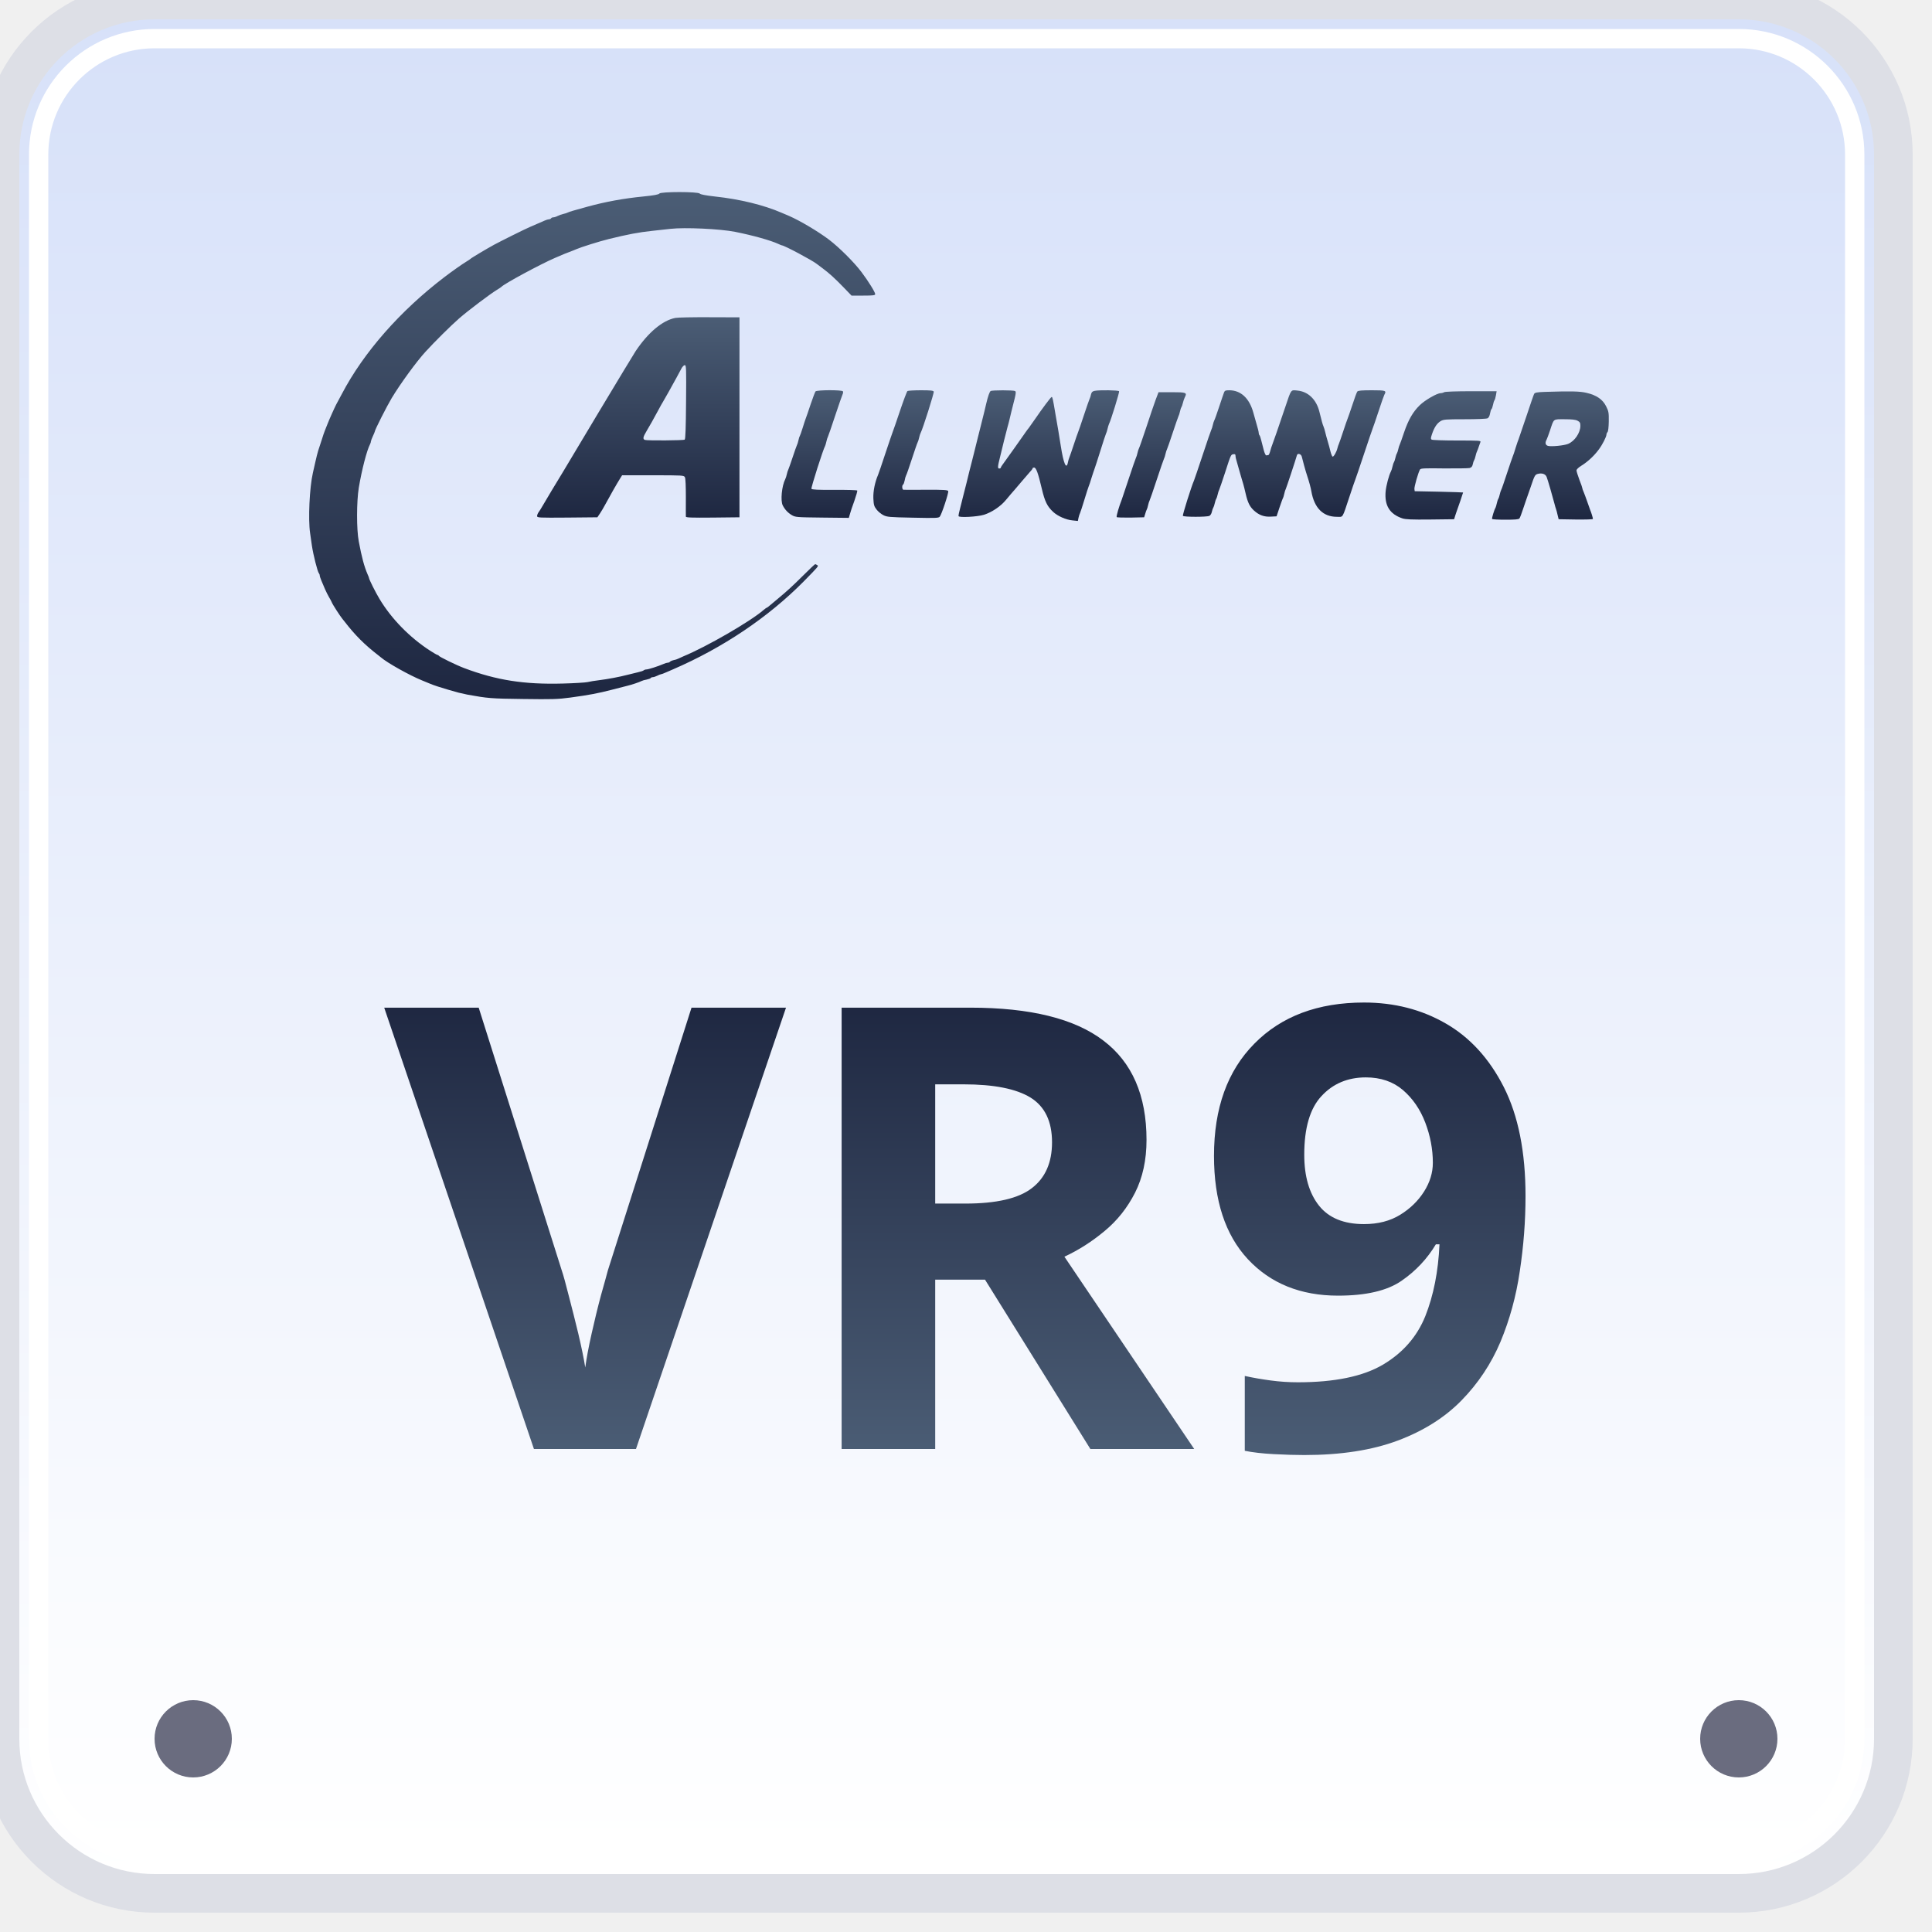
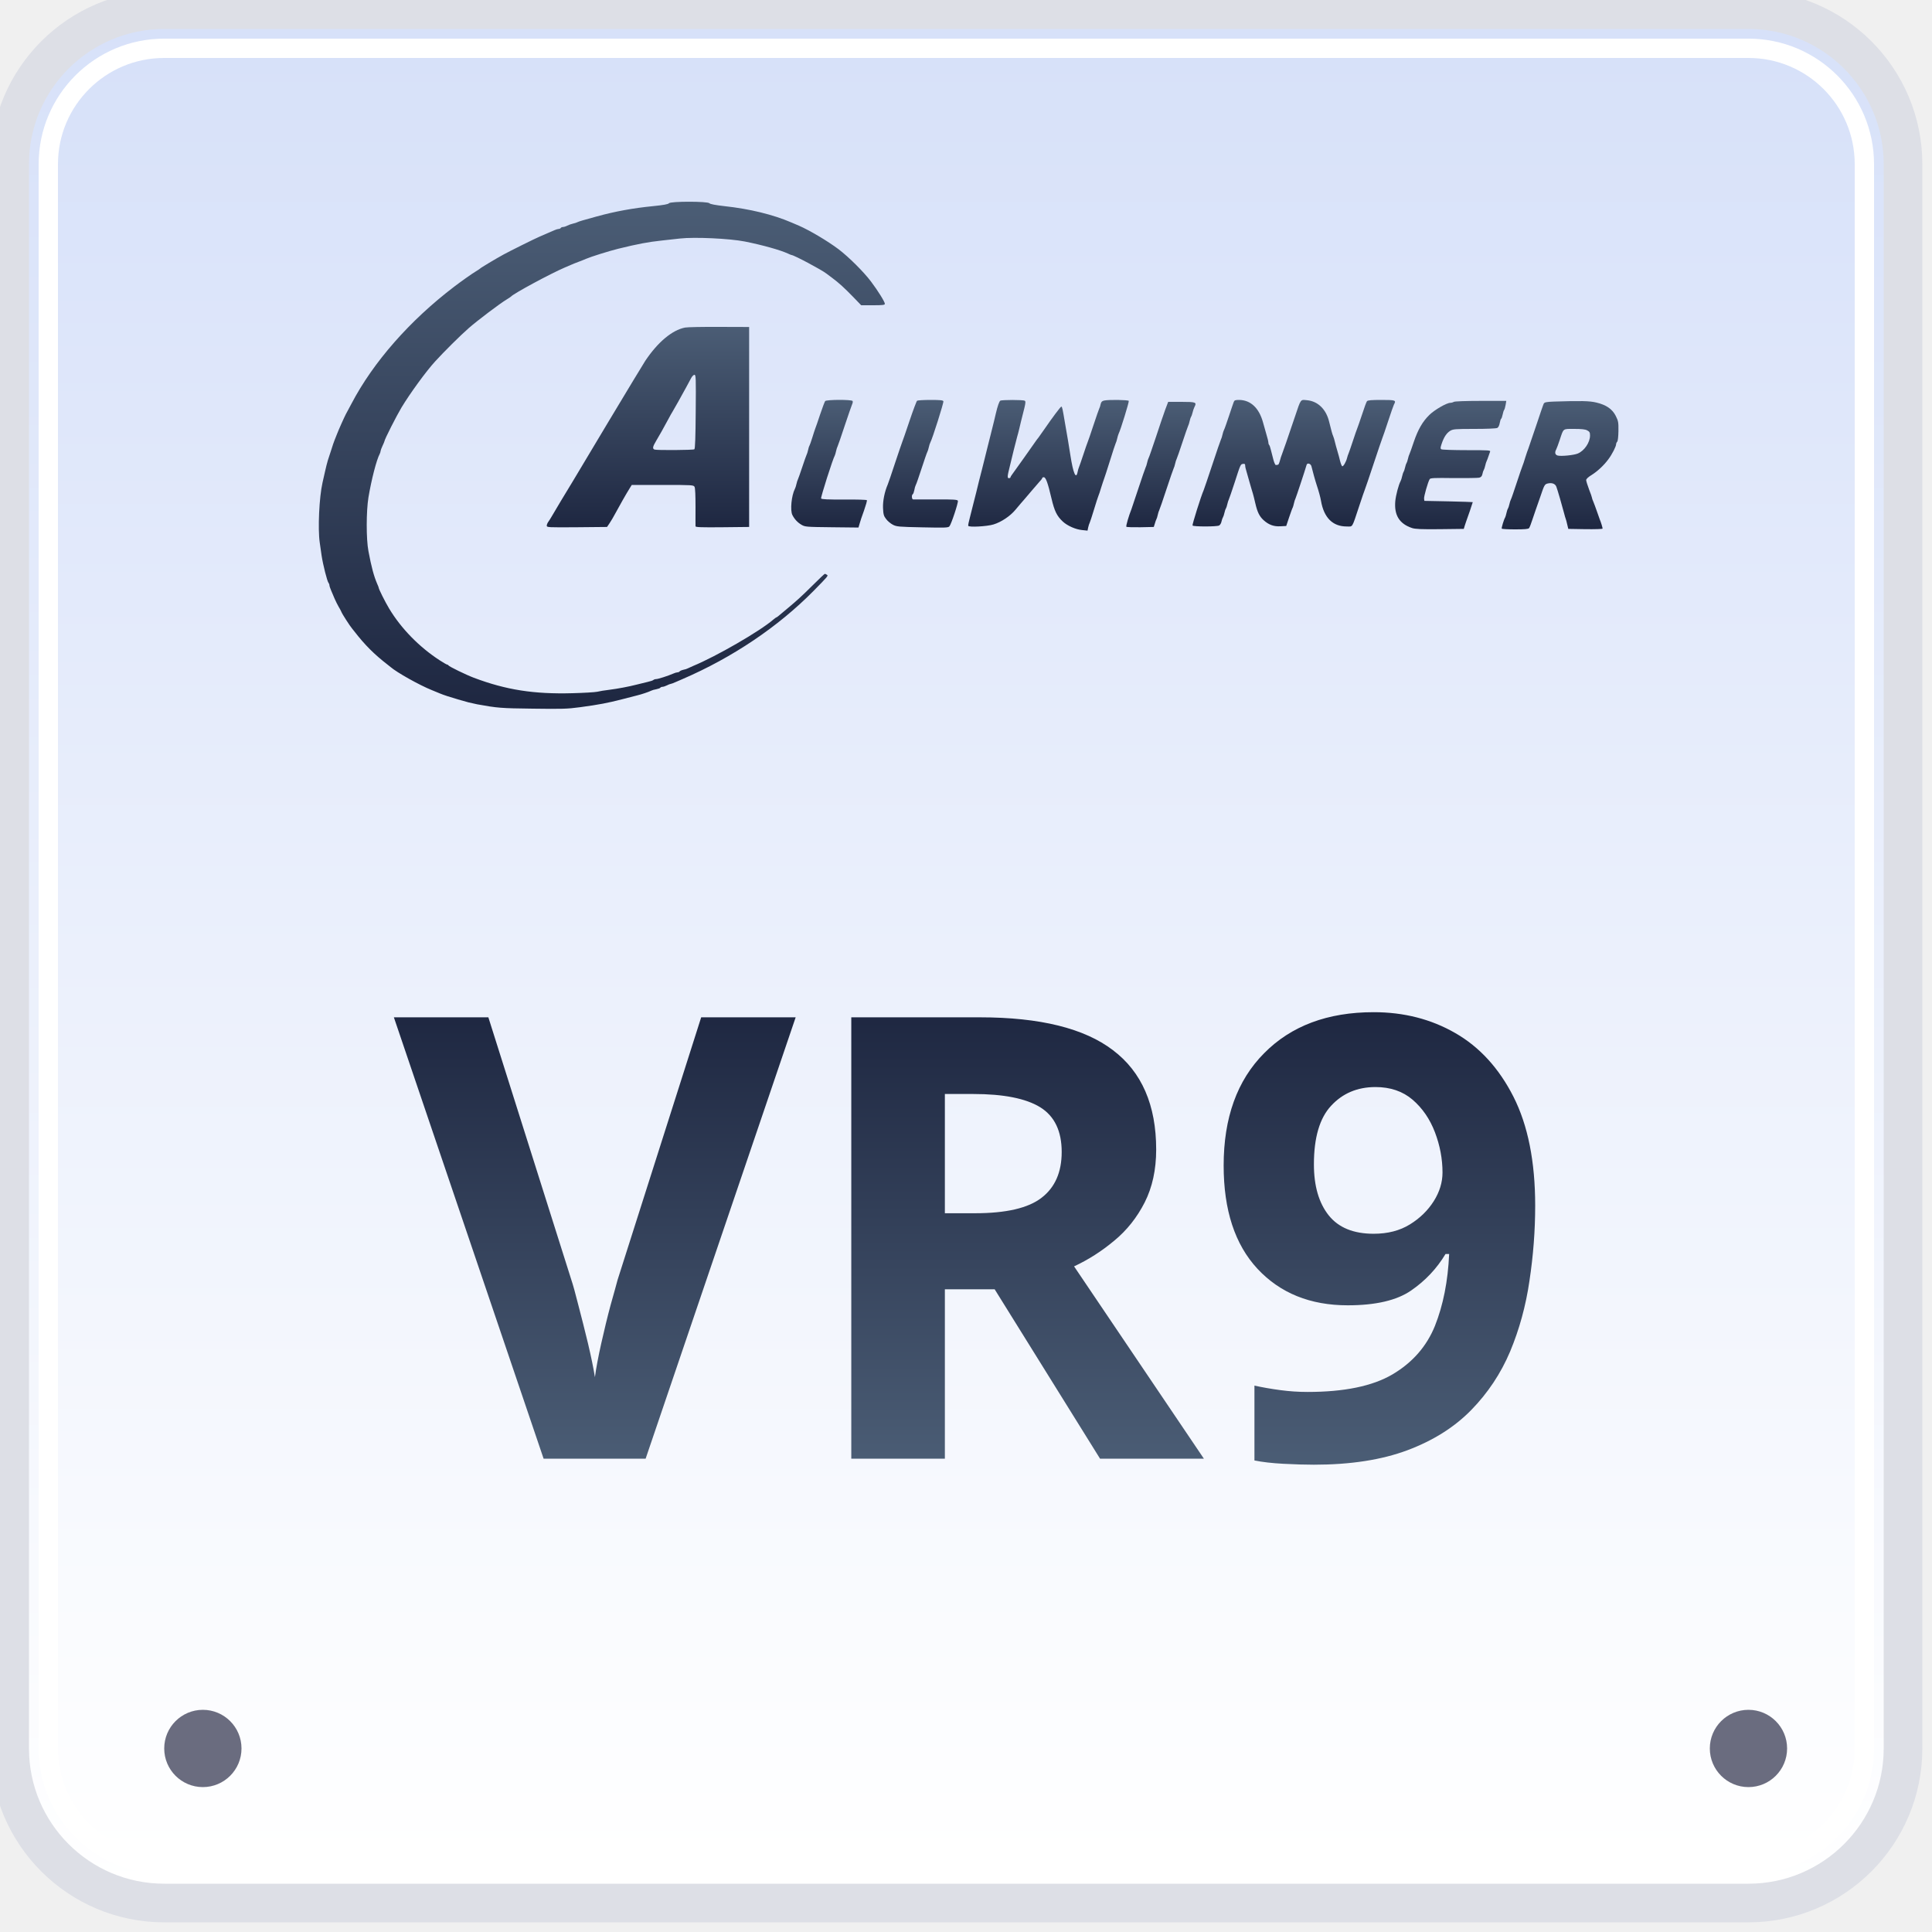
<svg xmlns="http://www.w3.org/2000/svg" width="100" height="100">
  <defs>
    <linearGradient id="soc_bg" x1="0%" y1="0%" x2="0%" y2="100%">
      <stop offset="0%" style="stop-color:#d7e1f9;stop-opacity:1" />
      <stop offset="100%" style="stop-color:#ffffff;stop-opacity:1" />
    </linearGradient>
    <linearGradient id="soc_name" x1="0%" y1="0%" x2="0%" y2="100%">
      <stop offset="0%" style="stop-color:#1e2741;stop-opacity:1" />
      <stop offset="100%" style="stop-color:#4b5d75;stop-opacity:1" />
    </linearGradient>
  </defs>
-   <rect width="98" height="98" fill="url(#soc_bg)" rx="8" stroke="#dddfe6" stroke-width="2" />
-   <rect x="2" y="2" width="94" height="94" fill="url(#soc_bg)" rx="6" stroke="#ffffff" stroke-width="1" />
-   <g transform="translate(16,80) scale(0.005,-0.005)" fill="url(#soc_name)">
-     <path d="M3625 13996 c-7 -10 -56 -19 -165 -30 -205 -20 -395 -55 -580 -106 -139 -38 -187 -52 -200 -59 -9 -5 -30 -12 -49 -16 -18 -4 -44 -13 -59 -21 -15 -8 -35 -14 -44 -14 -9 0 -20 -4 -23 -10 -3 -5 -13 -10 -22 -10 -8 0 -29 -6 -46 -14 -28 -13 -66 -29 -152 -66 -42 -17 -313 -152 -371 -184 -79 -43 -238 -138 -244 -146 -3 -3 -23 -17 -45 -30 -36 -21 -159 -108 -225 -159 -457 -348 -836 -779 -1061 -1209 -27 -50 -53 -100 -59 -110 -15 -28 -76 -164 -90 -202 -7 -19 -19 -48 -26 -65 -7 -16 -22 -61 -34 -100 -12 -38 -28 -88 -36 -110 -7 -22 -20 -74 -29 -115 -9 -41 -21 -93 -26 -115 -35 -152 -50 -481 -29 -622 6 -38 14 -97 19 -133 14 -94 58 -269 72 -284 5 -6 9 -16 9 -24 0 -7 8 -32 18 -55 10 -23 27 -62 37 -87 11 -25 29 -61 40 -80 12 -19 25 -44 29 -54 6 -19 90 -149 111 -173 5 -7 15 -18 20 -25 111 -144 209 -242 353 -353 7 -5 18 -15 25 -20 66 -57 298 -187 427 -239 36 -15 74 -31 85 -35 33 -14 105 -38 185 -61 41 -11 91 -25 110 -31 19 -5 60 -14 90 -20 210 -38 243 -41 575 -45 302 -4 357 -3 490 15 199 27 286 44 430 81 66 17 138 36 160 41 46 11 123 37 146 49 9 5 33 12 53 15 20 4 39 11 42 16 3 5 13 9 22 9 9 0 30 7 46 15 15 8 33 15 38 15 5 0 30 9 56 21 26 11 56 24 67 29 519 224 989 541 1355 911 154 157 156 159 140 169 -8 5 -18 10 -21 10 -4 0 -60 -53 -125 -118 -118 -117 -166 -160 -258 -237 -26 -22 -62 -52 -80 -67 -17 -15 -34 -28 -37 -28 -3 0 -19 -11 -35 -25 -136 -118 -589 -380 -829 -479 -22 -10 -47 -21 -55 -25 -9 -5 -30 -12 -48 -15 -17 -4 -34 -12 -37 -17 -4 -5 -13 -9 -22 -9 -8 0 -29 -6 -46 -14 -50 -22 -155 -56 -175 -56 -10 0 -22 -4 -28 -9 -5 -5 -31 -14 -59 -20 -27 -7 -77 -19 -110 -27 -85 -22 -197 -43 -290 -55 -44 -5 -99 -14 -123 -20 -24 -5 -139 -12 -255 -15 -400 -11 -688 34 -1022 160 -80 30 -258 117 -263 128 -2 5 -8 8 -13 8 -4 0 -40 20 -78 45 -211 137 -399 329 -523 536 -41 68 -108 202 -108 216 0 3 -6 19 -14 36 -36 83 -61 177 -92 342 -24 125 -23 413 0 555 31 185 83 388 117 452 5 10 9 23 9 30 1 7 9 31 20 53 11 22 19 44 20 48 0 17 126 265 176 348 88 146 256 377 349 478 87 96 264 272 347 344 90 79 323 255 393 297 22 13 42 27 45 30 24 30 408 237 555 300 28 12 59 25 70 30 11 5 45 19 75 30 30 11 64 25 75 30 50 22 238 81 335 105 203 50 310 70 450 85 52 6 138 15 190 21 150 17 513 0 670 -31 185 -37 367 -88 447 -125 17 -8 34 -15 37 -15 24 0 315 -155 361 -192 6 -5 33 -25 60 -45 70 -52 127 -104 220 -200 l80 -83 123 0 c101 0 122 3 122 15 0 20 -70 133 -143 230 -77 102 -229 253 -335 334 -114 86 -300 196 -412 245 -19 8 -55 23 -80 34 -185 80 -430 140 -690 168 -96 11 -149 21 -156 30 -17 21 -405 21 -419 0z" />
-     <path d="M3791 12709 c-133 -26 -282 -151 -411 -344 -18 -27 -192 -315 -387 -640 -194 -324 -357 -597 -362 -605 -32 -50 -216 -358 -225 -375 -6 -11 -19 -31 -28 -44 -10 -13 -18 -32 -18 -42 0 -19 12 -19 312 -17 l312 3 27 40 c15 22 40 65 56 95 39 73 120 216 150 263 l23 37 320 0 c309 0 320 -1 330 -20 7 -12 10 -92 10 -208 0 -103 -1 -193 0 -200 0 -10 59 -12 278 -10 l277 3 0 1035 0 1035 -310 1 c-170 1 -330 -2 -354 -7z m111 -871 c-2 -263 -6 -384 -14 -389 -14 -9 -390 -11 -412 -3 -24 9 -20 30 18 93 36 60 67 116 124 221 19 36 38 70 42 75 4 6 31 53 60 105 29 52 67 120 83 150 17 30 39 72 50 93 10 20 26 37 36 37 15 0 16 -33 13 -382z" />
-     <path d="M5242 11948 c-5 -7 -29 -69 -52 -138 -23 -69 -45 -134 -50 -145 -4 -11 -19 -54 -31 -95 -13 -41 -26 -79 -30 -85 -4 -5 -10 -26 -14 -45 -4 -19 -11 -41 -16 -50 -4 -8 -24 -64 -44 -125 -20 -60 -40 -117 -44 -125 -5 -9 -12 -31 -16 -50 -4 -19 -11 -41 -16 -50 -36 -70 -51 -224 -26 -272 22 -43 53 -76 93 -100 38 -22 47 -23 315 -26 l276 -3 11 38 c5 21 26 83 46 137 19 54 33 103 30 108 -3 5 -109 8 -236 7 -170 -1 -233 2 -238 11 -6 10 122 412 142 445 3 6 9 26 13 45 4 19 11 41 16 50 4 8 38 105 74 215 37 110 71 210 77 222 6 11 7 26 4 32 -10 16 -270 15 -284 -1z" />
-     <path d="M6194 11952 c-6 -4 -41 -97 -78 -207 -37 -110 -71 -209 -76 -220 -5 -11 -38 -110 -75 -220 -36 -110 -70 -209 -75 -220 -33 -76 -52 -171 -49 -244 3 -67 8 -83 32 -114 15 -21 47 -47 70 -59 39 -20 60 -22 307 -27 233 -5 266 -4 278 10 20 23 94 248 88 265 -5 12 -43 15 -228 14 -123 0 -229 -1 -235 0 -15 0 -18 46 -4 54 5 3 12 22 16 42 3 20 10 44 15 53 6 9 32 86 60 171 28 85 54 162 59 170 5 9 12 31 16 50 4 19 11 41 16 50 21 38 140 413 135 426 -4 11 -31 14 -133 14 -70 0 -133 -4 -139 -8z" />
-     <path d="M7055 11952 c-11 -7 -28 -55 -46 -132 -10 -44 -23 -98 -53 -217 -8 -32 -22 -87 -31 -123 -9 -36 -23 -92 -31 -125 -8 -33 -22 -87 -30 -120 -8 -33 -22 -86 -30 -117 -7 -32 -21 -84 -28 -115 -8 -32 -22 -85 -30 -118 -8 -33 -24 -96 -35 -139 -12 -44 -20 -84 -18 -89 5 -17 194 -7 262 14 81 25 172 86 227 152 24 29 47 57 53 63 16 18 56 64 115 134 30 35 67 78 82 95 16 16 28 33 28 38 0 4 7 7 15 7 21 0 42 -58 80 -220 31 -132 56 -182 117 -239 47 -44 134 -82 199 -88 l57 -6 7 34 c4 18 11 40 16 49 4 8 24 69 44 135 20 66 40 129 45 140 5 11 19 52 30 90 12 39 26 79 30 90 5 11 31 94 60 185 28 91 55 172 59 180 5 9 12 31 16 50 4 19 11 41 15 50 20 39 110 331 105 340 -7 11 -204 14 -253 4 -24 -5 -32 -13 -38 -37 -3 -17 -10 -38 -15 -47 -4 -8 -31 -85 -59 -170 -28 -85 -55 -164 -60 -175 -5 -11 -25 -69 -45 -130 -20 -60 -40 -119 -45 -130 -5 -11 -12 -35 -15 -52 -16 -81 -46 -10 -74 172 -5 33 -17 103 -25 155 -9 52 -23 136 -32 185 -24 144 -29 166 -37 166 -8 0 -94 -115 -177 -236 -25 -36 -52 -74 -60 -85 -8 -10 -21 -26 -28 -37 -7 -10 -35 -49 -62 -88 -27 -38 -55 -78 -62 -88 -25 -36 -108 -152 -123 -172 -8 -10 -15 -23 -15 -27 0 -4 -7 -8 -16 -8 -18 0 -17 19 10 125 8 33 26 107 40 165 15 58 31 121 36 140 6 19 15 55 21 80 10 44 22 93 54 219 12 52 13 66 3 73 -16 10 -239 10 -253 0z" />
-     <path d="M9471 11937 c-5 -12 -27 -78 -50 -147 -23 -69 -45 -132 -50 -140 -5 -9 -12 -31 -16 -50 -4 -19 -11 -41 -16 -50 -4 -8 -45 -125 -89 -260 -45 -135 -85 -254 -90 -265 -27 -60 -120 -357 -115 -365 8 -13 251 -13 275 0 10 5 22 24 25 42 4 18 11 38 15 43 4 6 11 26 15 45 4 19 11 40 15 45 4 6 11 26 15 45 4 19 11 41 16 50 4 8 31 87 60 175 62 193 61 189 88 193 16 3 21 -2 21 -17 0 -11 6 -40 14 -63 7 -24 23 -79 35 -123 13 -44 26 -91 31 -105 4 -14 16 -59 25 -100 21 -92 43 -136 86 -175 53 -48 106 -67 174 -63 l60 3 30 90 c17 50 33 95 37 100 3 6 9 26 13 45 4 19 11 41 16 50 6 12 97 285 115 348 7 24 43 13 50 -15 7 -32 41 -155 54 -193 22 -66 39 -129 45 -165 30 -174 121 -265 265 -265 67 0 52 -24 130 210 28 85 55 164 60 175 5 11 45 130 90 265 45 135 85 254 90 265 5 11 32 90 60 175 28 85 55 163 60 172 25 45 18 48 -129 48 -103 0 -141 -3 -150 -13 -6 -7 -29 -69 -51 -138 -23 -68 -45 -133 -50 -144 -5 -11 -25 -69 -45 -130 -20 -60 -40 -119 -45 -130 -5 -11 -12 -31 -15 -45 -10 -41 -39 -90 -50 -87 -5 2 -15 26 -22 53 -6 27 -19 74 -28 104 -9 30 -21 73 -26 95 -5 22 -13 49 -18 60 -9 19 -20 61 -42 150 -31 129 -117 212 -229 222 -69 7 -62 17 -124 -168 -70 -209 -127 -372 -136 -394 -5 -11 -14 -39 -20 -62 -6 -24 -15 -44 -20 -44 -6 -1 -15 -2 -22 -3 -6 -1 -17 23 -25 52 -7 28 -19 74 -26 101 -6 27 -15 53 -20 57 -4 4 -7 15 -7 24 0 9 -9 48 -21 86 -11 38 -27 94 -35 124 -41 148 -129 229 -247 230 -40 0 -49 -3 -56 -23z" />
-     <path d="M11750 11940 c-8 -5 -25 -10 -36 -10 -39 0 -164 -73 -217 -125 -70 -68 -118 -151 -162 -281 -20 -60 -40 -116 -44 -124 -5 -9 -12 -31 -16 -50 -4 -19 -11 -39 -15 -45 -4 -5 -11 -26 -15 -45 -4 -19 -11 -39 -15 -45 -4 -5 -11 -26 -15 -45 -4 -19 -11 -41 -16 -50 -21 -39 -49 -146 -55 -207 -13 -146 42 -235 173 -279 33 -11 96 -14 289 -12 l247 3 9 30 c5 17 12 37 15 45 13 34 70 200 69 202 -1 1 -113 5 -251 8 l-250 5 -3 23 c-3 22 40 173 58 202 7 12 47 14 247 11 132 -1 251 1 265 4 20 5 29 15 34 38 3 18 10 37 14 42 4 6 11 26 15 45 4 19 11 41 16 50 4 8 12 29 17 45 6 17 13 38 17 48 7 16 -9 17 -241 17 -137 0 -255 4 -263 9 -11 7 -11 16 3 57 23 69 51 111 88 134 30 18 51 20 251 20 124 0 226 4 237 10 11 6 21 26 25 50 4 22 10 42 15 45 4 3 11 22 15 42 4 21 11 43 15 48 5 6 12 30 16 53 l7 42 -264 0 c-153 0 -270 -4 -279 -10z" />
-     <path d="M12788 11943 c-80 -3 -99 -7 -107 -21 -5 -9 -41 -114 -80 -232 -40 -118 -76 -224 -80 -235 -5 -11 -19 -51 -31 -90 -11 -38 -25 -79 -30 -90 -5 -11 -32 -90 -60 -175 -28 -85 -54 -162 -59 -170 -5 -9 -12 -31 -16 -50 -4 -19 -11 -39 -15 -45 -4 -5 -11 -26 -15 -45 -4 -19 -10 -39 -13 -45 -14 -22 -40 -110 -36 -117 3 -5 65 -8 138 -8 99 0 136 3 145 13 6 8 22 49 36 93 15 43 29 86 32 94 3 8 25 71 49 140 39 116 44 126 72 134 44 12 81 0 93 -32 11 -27 61 -200 81 -277 5 -22 13 -47 16 -55 3 -8 11 -35 16 -60 l11 -45 178 -3 c97 -1 177 1 177 6 0 10 -17 67 -30 97 -4 11 -18 49 -30 85 -12 36 -29 79 -36 97 -8 17 -14 35 -14 40 0 5 -13 44 -30 86 -16 43 -30 87 -30 97 0 11 19 30 50 49 65 40 133 103 180 167 39 52 80 133 80 156 0 8 5 19 11 25 7 7 12 52 13 111 1 90 -1 103 -28 157 -36 71 -99 114 -201 138 -69 17 -162 19 -437 10z m342 -298 c25 -13 30 -22 30 -53 0 -72 -59 -159 -127 -187 -40 -17 -171 -30 -207 -21 -28 7 -34 32 -16 64 5 9 21 53 36 97 41 124 29 115 150 115 75 0 114 -4 134 -15z" />
-     <path d="M8762 11858 c-17 -46 -60 -173 -96 -283 -37 -110 -70 -207 -75 -215 -5 -9 -12 -31 -16 -50 -4 -19 -11 -41 -16 -50 -4 -8 -38 -105 -74 -215 -37 -110 -69 -207 -72 -215 -28 -69 -59 -176 -53 -183 3 -4 69 -6 145 -5 l139 3 11 35 c5 19 13 40 16 45 4 6 10 26 14 45 4 19 11 41 16 50 4 8 38 105 74 215 36 110 70 207 74 215 5 9 12 31 16 50 4 19 11 41 16 50 4 8 31 85 59 170 28 85 55 162 59 170 5 9 12 31 16 50 4 19 11 40 15 45 4 6 11 25 15 43 4 18 13 45 20 59 26 49 15 53 -135 53 l-137 0 -31 -82z" />
+   <g transform="translate(0.5,0.5)">
+     <rect x="0" y="0" width="98" height="98" fill="url(#soc_bg)" rx="8" stroke="#dddfe6" stroke-width="2" />
+     <rect x="2" y="2" width="94" height="94" fill="url(#soc_bg)" rx="6" stroke="#ffffff" stroke-width="1" />
+     <g transform="translate(16,80) scale(0.005,-0.005)" fill="url(#soc_name)">
+       <path d="M3625 13996 c-7 -10 -56 -19 -165 -30 -205 -20 -395 -55 -580 -106 -139 -38 -187 -52 -200 -59 -9 -5 -30 -12 -49 -16 -18 -4 -44 -13 -59 -21 -15 -8 -35 -14 -44 -14 -9 0 -20 -4 -23 -10 -3 -5 -13 -10 -22 -10 -8 0 -29 -6 -46 -14 -28 -13 -66 -29 -152 -66 -42 -17 -313 -152 -371 -184 -79 -43 -238 -138 -244 -146 -3 -3 -23 -17 -45 -30 -36 -21 -159 -108 -225 -159 -457 -348 -836 -779 -1061 -1209 -27 -50 -53 -100 -59 -110 -15 -28 -76 -164 -90 -202 -7 -19 -19 -48 -26 -65 -7 -16 -22 -61 -34 -100 -12 -38 -28 -88 -36 -110 -7 -22 -20 -74 -29 -115 -9 -41 -21 -93 -26 -115 -35 -152 -50 -481 -29 -622 6 -38 14 -97 19 -133 14 -94 58 -269 72 -284 5 -6 9 -16 9 -24 0 -7 8 -32 18 -55 10 -23 27 -62 37 -87 11 -25 29 -61 40 -80 12 -19 25 -44 29 -54 6 -19 90 -149 111 -173 5 -7 15 -18 20 -25 111 -144 209 -242 353 -353 7 -5 18 -15 25 -20 66 -57 298 -187 427 -239 36 -15 74 -31 85 -35 33 -14 105 -38 185 -61 41 -11 91 -25 110 -31 19 -5 60 -14 90 -20 210 -38 243 -41 575 -45 302 -4 357 -3 490 15 199 27 286 44 430 81 66 17 138 36 160 41 46 11 123 37 146 49 9 5 33 12 53 15 20 4 39 11 42 16 3 5 13 9 22 9 9 0 30 7 46 15 15 8 33 15 38 15 5 0 30 9 56 21 26 11 56 24 67 29 519 224 989 541 1355 911 154 157 156 159 140 169 -8 5 -18 10 -21 10 -4 0 -60 -53 -125 -118 -118 -117 -166 -160 -258 -237 -26 -22 -62 -52 -80 -67 -17 -15 -34 -28 -37 -28 -3 0 -19 -11 -35 -25 -136 -118 -589 -380 -829 -479 -22 -10 -47 -21 -55 -25 -9 -5 -30 -12 -48 -15 -17 -4 -34 -12 -37 -17 -4 -5 -13 -9 -22 -9 -8 0 -29 -6 -46 -14 -50 -22 -155 -56 -175 -56 -10 0 -22 -4 -28 -9 -5 -5 -31 -14 -59 -20 -27 -7 -77 -19 -110 -27 -85 -22 -197 -43 -290 -55 -44 -5 -99 -14 -123 -20 -24 -5 -139 -12 -255 -15 -400 -11 -688 34 -1022 160 -80 30 -258 117 -263 128 -2 5 -8 8 -13 8 -4 0 -40 20 -78 45 -211 137 -399 329 -523 536 -41 68 -108 202 -108 216 0 3 -6 19 -14 36 -36 83 -61 177 -92 342 -24 125 -23 413 0 555 31 185 83 388 117 452 5 10 9 23 9 30 1 7 9 31 20 53 11 22 19 44 20 48 0 17 126 265 176 348 88 146 256 377 349 478 87 96 264 272 347 344 90 79 323 255 393 297 22 13 42 27 45 30 24 30 408 237 555 300 28 12 59 25 70 30 11 5 45 19 75 30 30 11 64 25 75 30 50 22 238 81 335 105 203 50 310 70 450 85 52 6 138 15 190 21 150 17 513 0 670 -31 185 -37 367 -88 447 -125 17 -8 34 -15 37 -15 24 0 315 -155 361 -192 6 -5 33 -25 60 -45 70 -52 127 -104 220 -200 l80 -83 123 0 c101 0 122 3 122 15 0 20 -70 133 -143 230 -77 102 -229 253 -335 334 -114 86 -300 196 -412 245 -19 8 -55 23 -80 34 -185 80 -430 140 -690 168 -96 11 -149 21 -156 30 -17 21 -405 21 -419 0z" />
+       <path d="M3791 12709 c-133 -26 -282 -151 -411 -344 -18 -27 -192 -315 -387 -640 -194 -324 -357 -597 -362 -605 -32 -50 -216 -358 -225 -375 -6 -11 -19 -31 -28 -44 -10 -13 -18 -32 -18 -42 0 -19 12 -19 312 -17 l312 3 27 40 c15 22 40 65 56 95 39 73 120 216 150 263 l23 37 320 0 c309 0 320 -1 330 -20 7 -12 10 -92 10 -208 0 -103 -1 -193 0 -200 0 -10 59 -12 278 -10 l277 3 0 1035 0 1035 -310 1 c-170 1 -330 -2 -354 -7z m111 -871 c-2 -263 -6 -384 -14 -389 -14 -9 -390 -11 -412 -3 -24 9 -20 30 18 93 36 60 67 116 124 221 19 36 38 70 42 75 4 6 31 53 60 105 29 52 67 120 83 150 17 30 39 72 50 93 10 20 26 37 36 37 15 0 16 -33 13 -382z" />
+       <path d="M5242 11948 c-5 -7 -29 -69 -52 -138 -23 -69 -45 -134 -50 -145 -4 -11 -19 -54 -31 -95 -13 -41 -26 -79 -30 -85 -4 -5 -10 -26 -14 -45 -4 -19 -11 -41 -16 -50 -4 -8 -24 -64 -44 -125 -20 -60 -40 -117 -44 -125 -5 -9 -12 -31 -16 -50 -4 -19 -11 -41 -16 -50 -36 -70 -51 -224 -26 -272 22 -43 53 -76 93 -100 38 -22 47 -23 315 -26 l276 -3 11 38 c5 21 26 83 46 137 19 54 33 103 30 108 -3 5 -109 8 -236 7 -170 -1 -233 2 -238 11 -6 10 122 412 142 445 3 6 9 26 13 45 4 19 11 41 16 50 4 8 38 105 74 215 37 110 71 210 77 222 6 11 7 26 4 32 -10 16 -270 15 -284 -1z" />
+       <path d="M6194 11952 c-6 -4 -41 -97 -78 -207 -37 -110 -71 -209 -76 -220 -5 -11 -38 -110 -75 -220 -36 -110 -70 -209 -75 -220 -33 -76 -52 -171 -49 -244 3 -67 8 -83 32 -114 15 -21 47 -47 70 -59 39 -20 60 -22 307 -27 233 -5 266 -4 278 10 20 23 94 248 88 265 -5 12 -43 15 -228 14 -123 0 -229 -1 -235 0 -15 0 -18 46 -4 54 5 3 12 22 16 42 3 20 10 44 15 53 6 9 32 86 60 171 28 85 54 162 59 170 5 9 12 31 16 50 4 19 11 41 16 50 21 38 140 413 135 426 -4 11 -31 14 -133 14 -70 0 -133 -4 -139 -8z" />
+       <path d="M7055 11952 c-11 -7 -28 -55 -46 -132 -10 -44 -23 -98 -53 -217 -8 -32 -22 -87 -31 -123 -9 -36 -23 -92 -31 -125 -8 -33 -22 -87 -30 -120 -8 -33 -22 -86 -30 -117 -7 -32 -21 -84 -28 -115 -8 -32 -22 -85 -30 -118 -8 -33 -24 -96 -35 -139 -12 -44 -20 -84 -18 -89 5 -17 194 -7 262 14 81 25 172 86 227 152 24 29 47 57 53 63 16 18 56 64 115 134 30 35 67 78 82 95 16 16 28 33 28 38 0 4 7 7 15 7 21 0 42 -58 80 -220 31 -132 56 -182 117 -239 47 -44 134 -82 199 -88 l57 -6 7 34 c4 18 11 40 16 49 4 8 24 69 44 135 20 66 40 129 45 140 5 11 19 52 30 90 12 39 26 79 30 90 5 11 31 94 60 185 28 91 55 172 59 180 5 9 12 31 16 50 4 19 11 41 15 50 20 39 110 331 105 340 -7 11 -204 14 -253 4 -24 -5 -32 -13 -38 -37 -3 -17 -10 -38 -15 -47 -4 -8 -31 -85 -59 -170 -28 -85 -55 -164 -60 -175 -5 -11 -25 -69 -45 -130 -20 -60 -40 -119 -45 -130 -5 -11 -12 -35 -15 -52 -16 -81 -46 -10 -74 172 -5 33 -17 103 -25 155 -9 52 -23 136 -32 185 -24 144 -29 166 -37 166 -8 0 -94 -115 -177 -236 -25 -36 -52 -74 -60 -85 -8 -10 -21 -26 -28 -37 -7 -10 -35 -49 -62 -88 -27 -38 -55 -78 -62 -88 -25 -36 -108 -152 -123 -172 -8 -10 -15 -23 -15 -27 0 -4 -7 -8 -16 -8 -18 0 -17 19 10 125 8 33 26 107 40 165 15 58 31 121 36 140 6 19 15 55 21 80 10 44 22 93 54 219 12 52 13 66 3 73 -16 10 -239 10 -253 0z" />
+       <path d="M9471 11937 c-5 -12 -27 -78 -50 -147 -23 -69 -45 -132 -50 -140 -5 -9 -12 -31 -16 -50 -4 -19 -11 -41 -16 -50 -4 -8 -45 -125 -89 -260 -45 -135 -85 -254 -90 -265 -27 -60 -120 -357 -115 -365 8 -13 251 -13 275 0 10 5 22 24 25 42 4 18 11 38 15 43 4 6 11 26 15 45 4 19 11 40 15 45 4 6 11 26 15 45 4 19 11 41 16 50 4 8 31 87 60 175 62 193 61 189 88 193 16 3 21 -2 21 -17 0 -11 6 -40 14 -63 7 -24 23 -79 35 -123 13 -44 26 -91 31 -105 4 -14 16 -59 25 -100 21 -92 43 -136 86 -175 53 -48 106 -67 174 -63 l60 3 30 90 c17 50 33 95 37 100 3 6 9 26 13 45 4 19 11 41 16 50 6 12 97 285 115 348 7 24 43 13 50 -15 7 -32 41 -155 54 -193 22 -66 39 -129 45 -165 30 -174 121 -265 265 -265 67 0 52 -24 130 210 28 85 55 164 60 175 5 11 45 130 90 265 45 135 85 254 90 265 5 11 32 90 60 175 28 85 55 163 60 172 25 45 18 48 -129 48 -103 0 -141 -3 -150 -13 -6 -7 -29 -69 -51 -138 -23 -68 -45 -133 -50 -144 -5 -11 -25 -69 -45 -130 -20 -60 -40 -119 -45 -130 -5 -11 -12 -31 -15 -45 -10 -41 -39 -90 -50 -87 -5 2 -15 26 -22 53 -6 27 -19 74 -28 104 -9 30 -21 73 -26 95 -5 22 -13 49 -18 60 -9 19 -20 61 -42 150 -31 129 -117 212 -229 222 -69 7 -62 17 -124 -168 -70 -209 -127 -372 -136 -394 -5 -11 -14 -39 -20 -62 -6 -24 -15 -44 -20 -44 -6 -1 -15 -2 -22 -3 -6 -1 -17 23 -25 52 -7 28 -19 74 -26 101 -6 27 -15 53 -20 57 -4 4 -7 15 -7 24 0 9 -9 48 -21 86 -11 38 -27 94 -35 124 -41 148 -129 229 -247 230 -40 0 -49 -3 -56 -23z" />
+       <path d="M11750 11940 c-8 -5 -25 -10 -36 -10 -39 0 -164 -73 -217 -125 -70 -68 -118 -151 -162 -281 -20 -60 -40 -116 -44 -124 -5 -9 -12 -31 -16 -50 -4 -19 -11 -39 -15 -45 -4 -5 -11 -26 -15 -45 -4 -19 -11 -39 -15 -45 -4 -5 -11 -26 -15 -45 -4 -19 -11 -41 -16 -50 -21 -39 -49 -146 -55 -207 -13 -146 42 -235 173 -279 33 -11 96 -14 289 -12 l247 3 9 30 c5 17 12 37 15 45 13 34 70 200 69 202 -1 1 -113 5 -251 8 l-250 5 -3 23 c-3 22 40 173 58 202 7 12 47 14 247 11 132 -1 251 1 265 4 20 5 29 15 34 38 3 18 10 37 14 42 4 6 11 26 15 45 4 19 11 41 16 50 4 8 12 29 17 45 6 17 13 38 17 48 7 16 -9 17 -241 17 -137 0 -255 4 -263 9 -11 7 -11 16 3 57 23 69 51 111 88 134 30 18 51 20 251 20 124 0 226 4 237 10 11 6 21 26 25 50 4 22 10 42 15 45 4 3 11 22 15 42 4 21 11 43 15 48 5 6 12 30 16 53 l7 42 -264 0 c-153 0 -270 -4 -279 -10z" />
+       <path d="M12788 11943 c-80 -3 -99 -7 -107 -21 -5 -9 -41 -114 -80 -232 -40 -118 -76 -224 -80 -235 -5 -11 -19 -51 -31 -90 -11 -38 -25 -79 -30 -90 -5 -11 -32 -90 -60 -175 -28 -85 -54 -162 -59 -170 -5 -9 -12 -31 -16 -50 -4 -19 -11 -39 -15 -45 -4 -5 -11 -26 -15 -45 -4 -19 -10 -39 -13 -45 -14 -22 -40 -110 -36 -117 3 -5 65 -8 138 -8 99 0 136 3 145 13 6 8 22 49 36 93 15 43 29 86 32 94 3 8 25 71 49 140 39 116 44 126 72 134 44 12 81 0 93 -32 11 -27 61 -200 81 -277 5 -22 13 -47 16 -55 3 -8 11 -35 16 -60 l11 -45 178 -3 c97 -1 177 1 177 6 0 10 -17 67 -30 97 -4 11 -18 49 -30 85 -12 36 -29 79 -36 97 -8 17 -14 35 -14 40 0 5 -13 44 -30 86 -16 43 -30 87 -30 97 0 11 19 30 50 49 65 40 133 103 180 167 39 52 80 133 80 156 0 8 5 19 11 25 7 7 12 52 13 111 1 90 -1 103 -28 157 -36 71 -99 114 -201 138 -69 17 -162 19 -437 10z m342 -298 c25 -13 30 -22 30 -53 0 -72 -59 -159 -127 -187 -40 -17 -171 -30 -207 -21 -28 7 -34 32 -16 64 5 9 21 53 36 97 41 124 29 115 150 115 75 0 114 -4 134 -15z" />
+       <path d="M8762 11858 c-17 -46 -60 -173 -96 -283 -37 -110 -70 -207 -75 -215 -5 -9 -12 -31 -16 -50 -4 -19 -11 -41 -16 -50 -4 -8 -38 -105 -74 -215 -37 -110 -69 -207 -72 -215 -28 -69 -59 -176 -53 -183 3 -4 69 -6 145 -5 l139 3 11 35 c5 19 13 40 16 45 4 6 10 26 14 45 4 19 11 41 16 50 4 8 38 105 74 215 36 110 70 207 74 215 5 9 12 31 16 50 4 19 11 41 16 50 4 8 31 85 59 170 28 85 55 162 59 170 5 9 12 31 16 50 4 19 11 40 15 45 4 6 11 25 15 43 4 18 13 45 20 59 26 49 15 53 -135 53 l-137 0 -31 -82z" />
+     </g>
+     <text x="50" y="75" fill="url(#soc_name)" text-anchor="middle">
+       <tspan font-weight="600" font-size="32" font-family="Adobe Heiti Std, sans-serif">VR9</tspan>
+     </text>
+     <circle cx="10" cy="90" r="2" fill="#6a6c7f" />
+     <circle cx="90" cy="90" r="2" fill="#6a6c7f" />
  </g>
-   <text x="50" y="75" fill="url(#soc_name)" text-anchor="middle">
-     <tspan font-weight="600" font-size="32" font-family="Adobe Heiti Std, sans-serif">VR9</tspan>
-   </text>
-   <circle cx="10" cy="90" r="2" fill="#6a6c7f" />
-   <circle cx="90" cy="90" r="2" fill="#6a6c7f" />
</svg>
